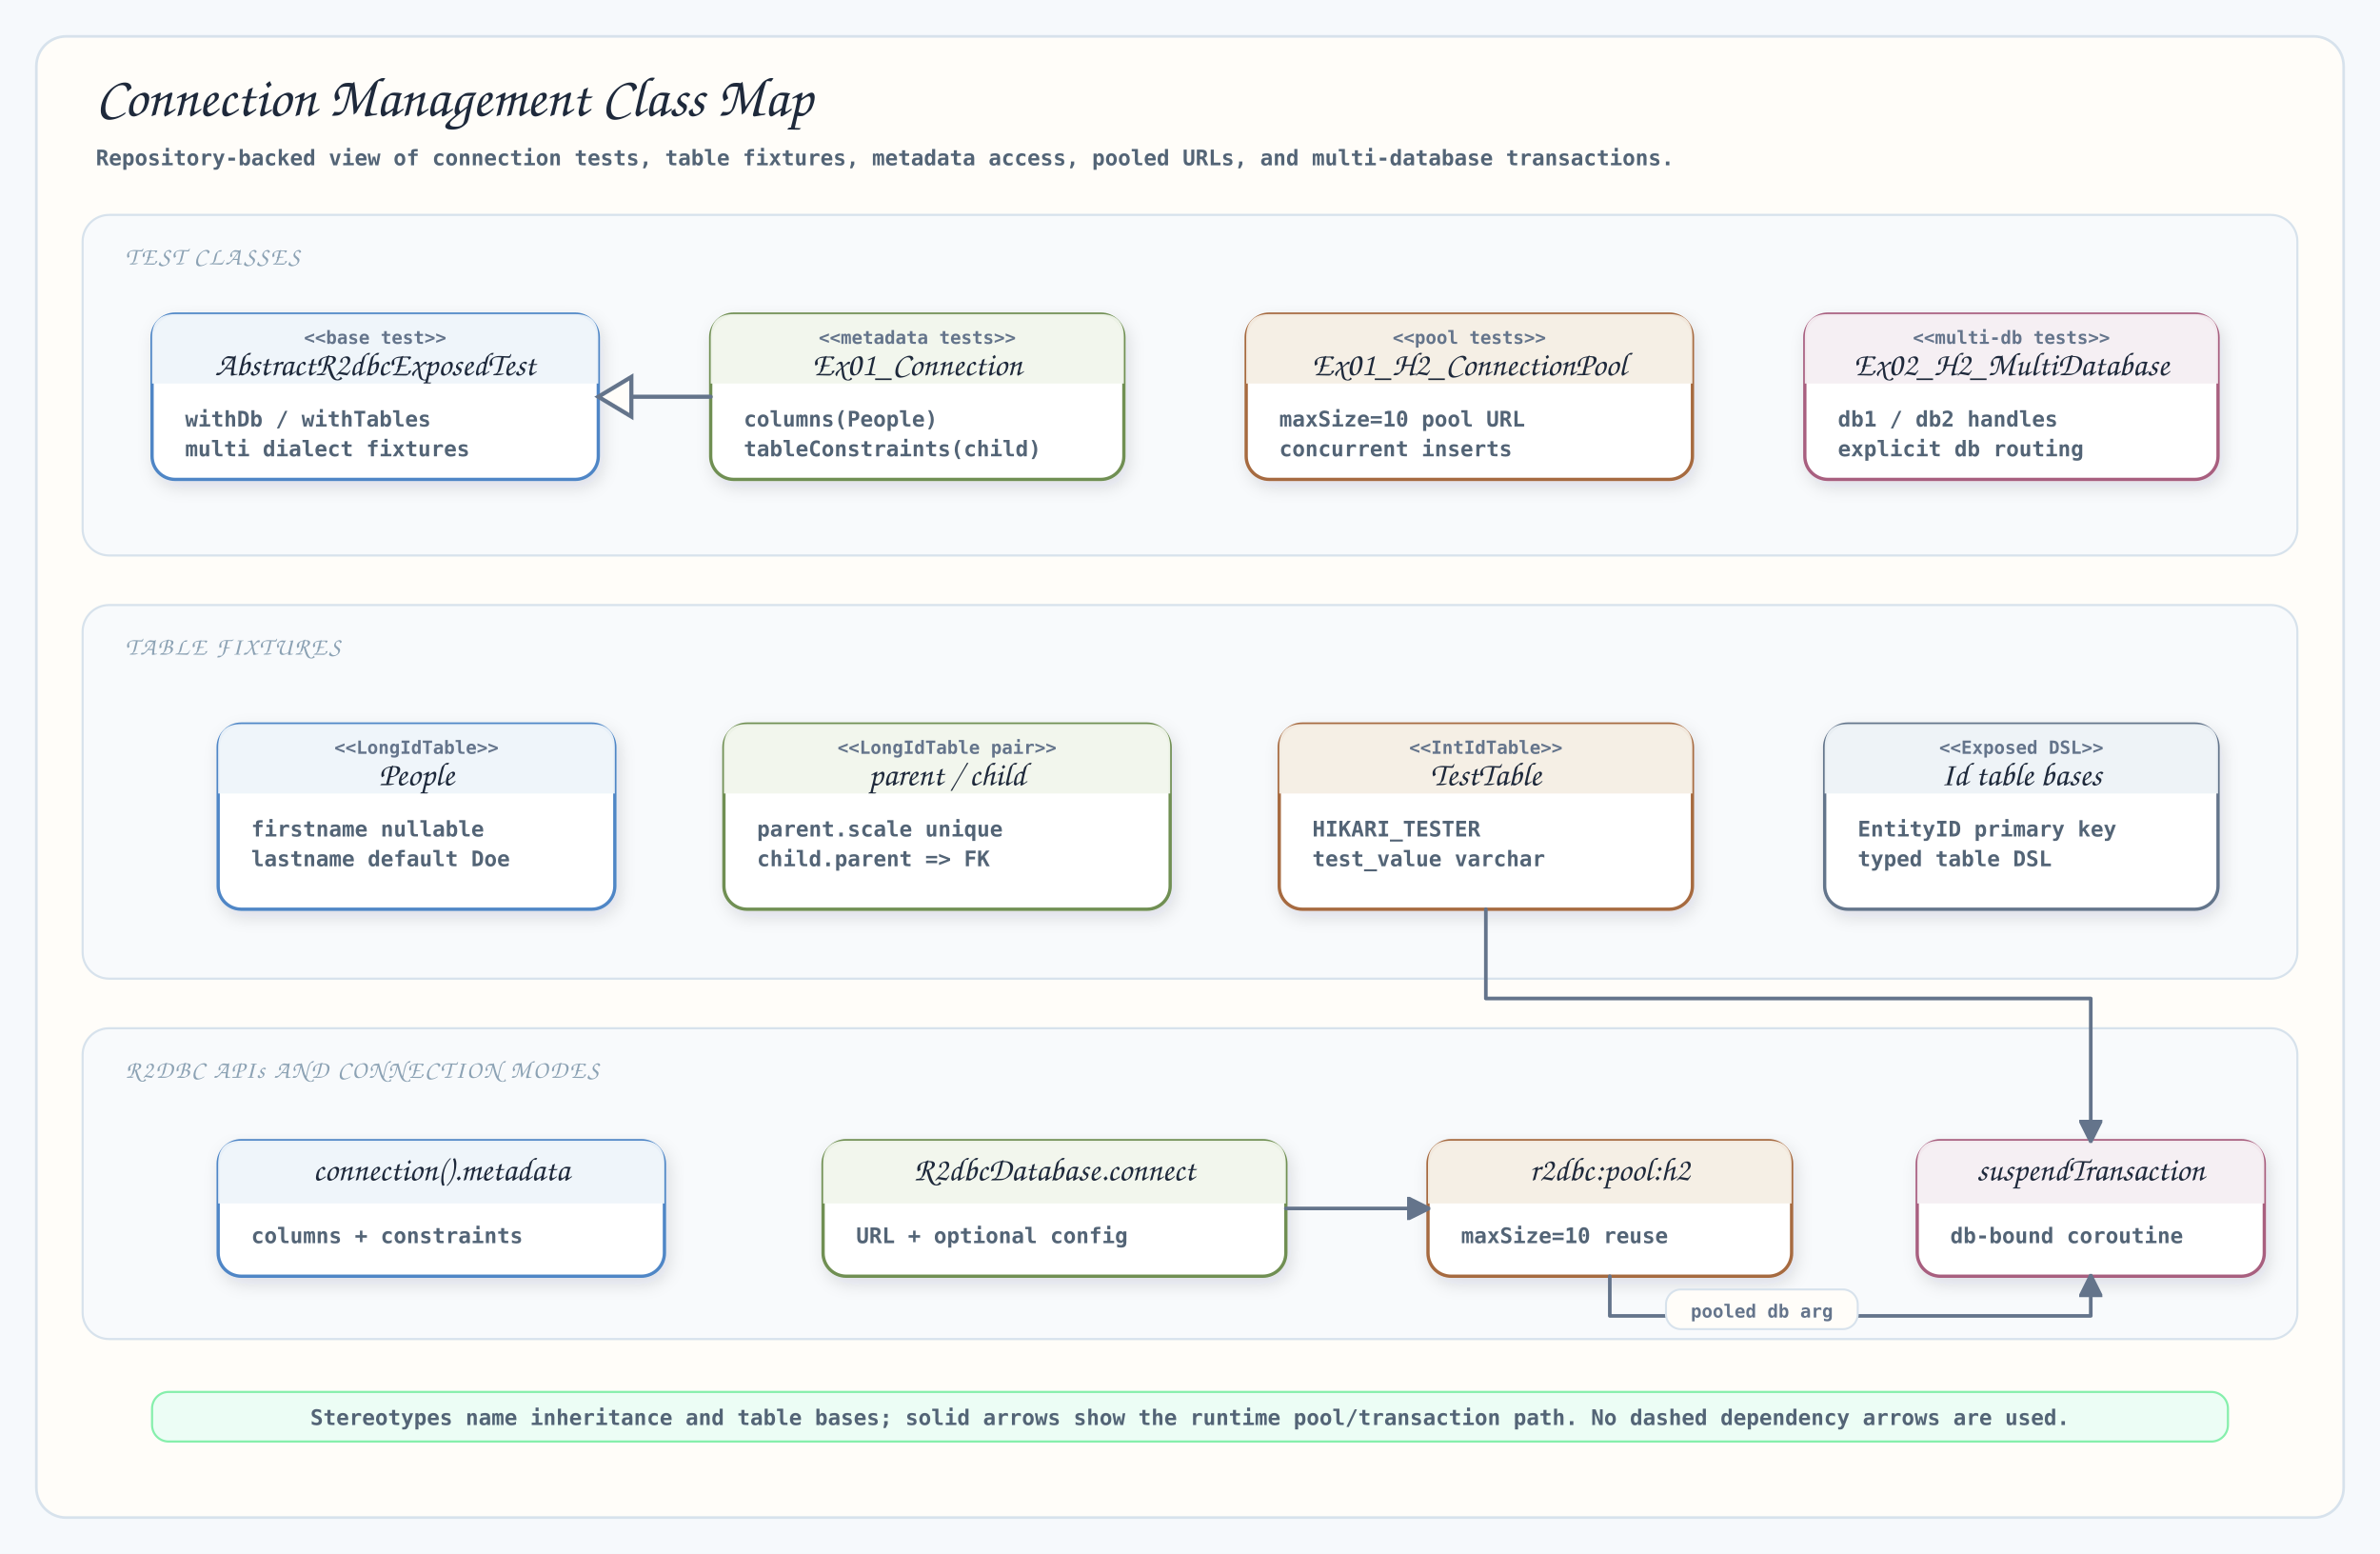
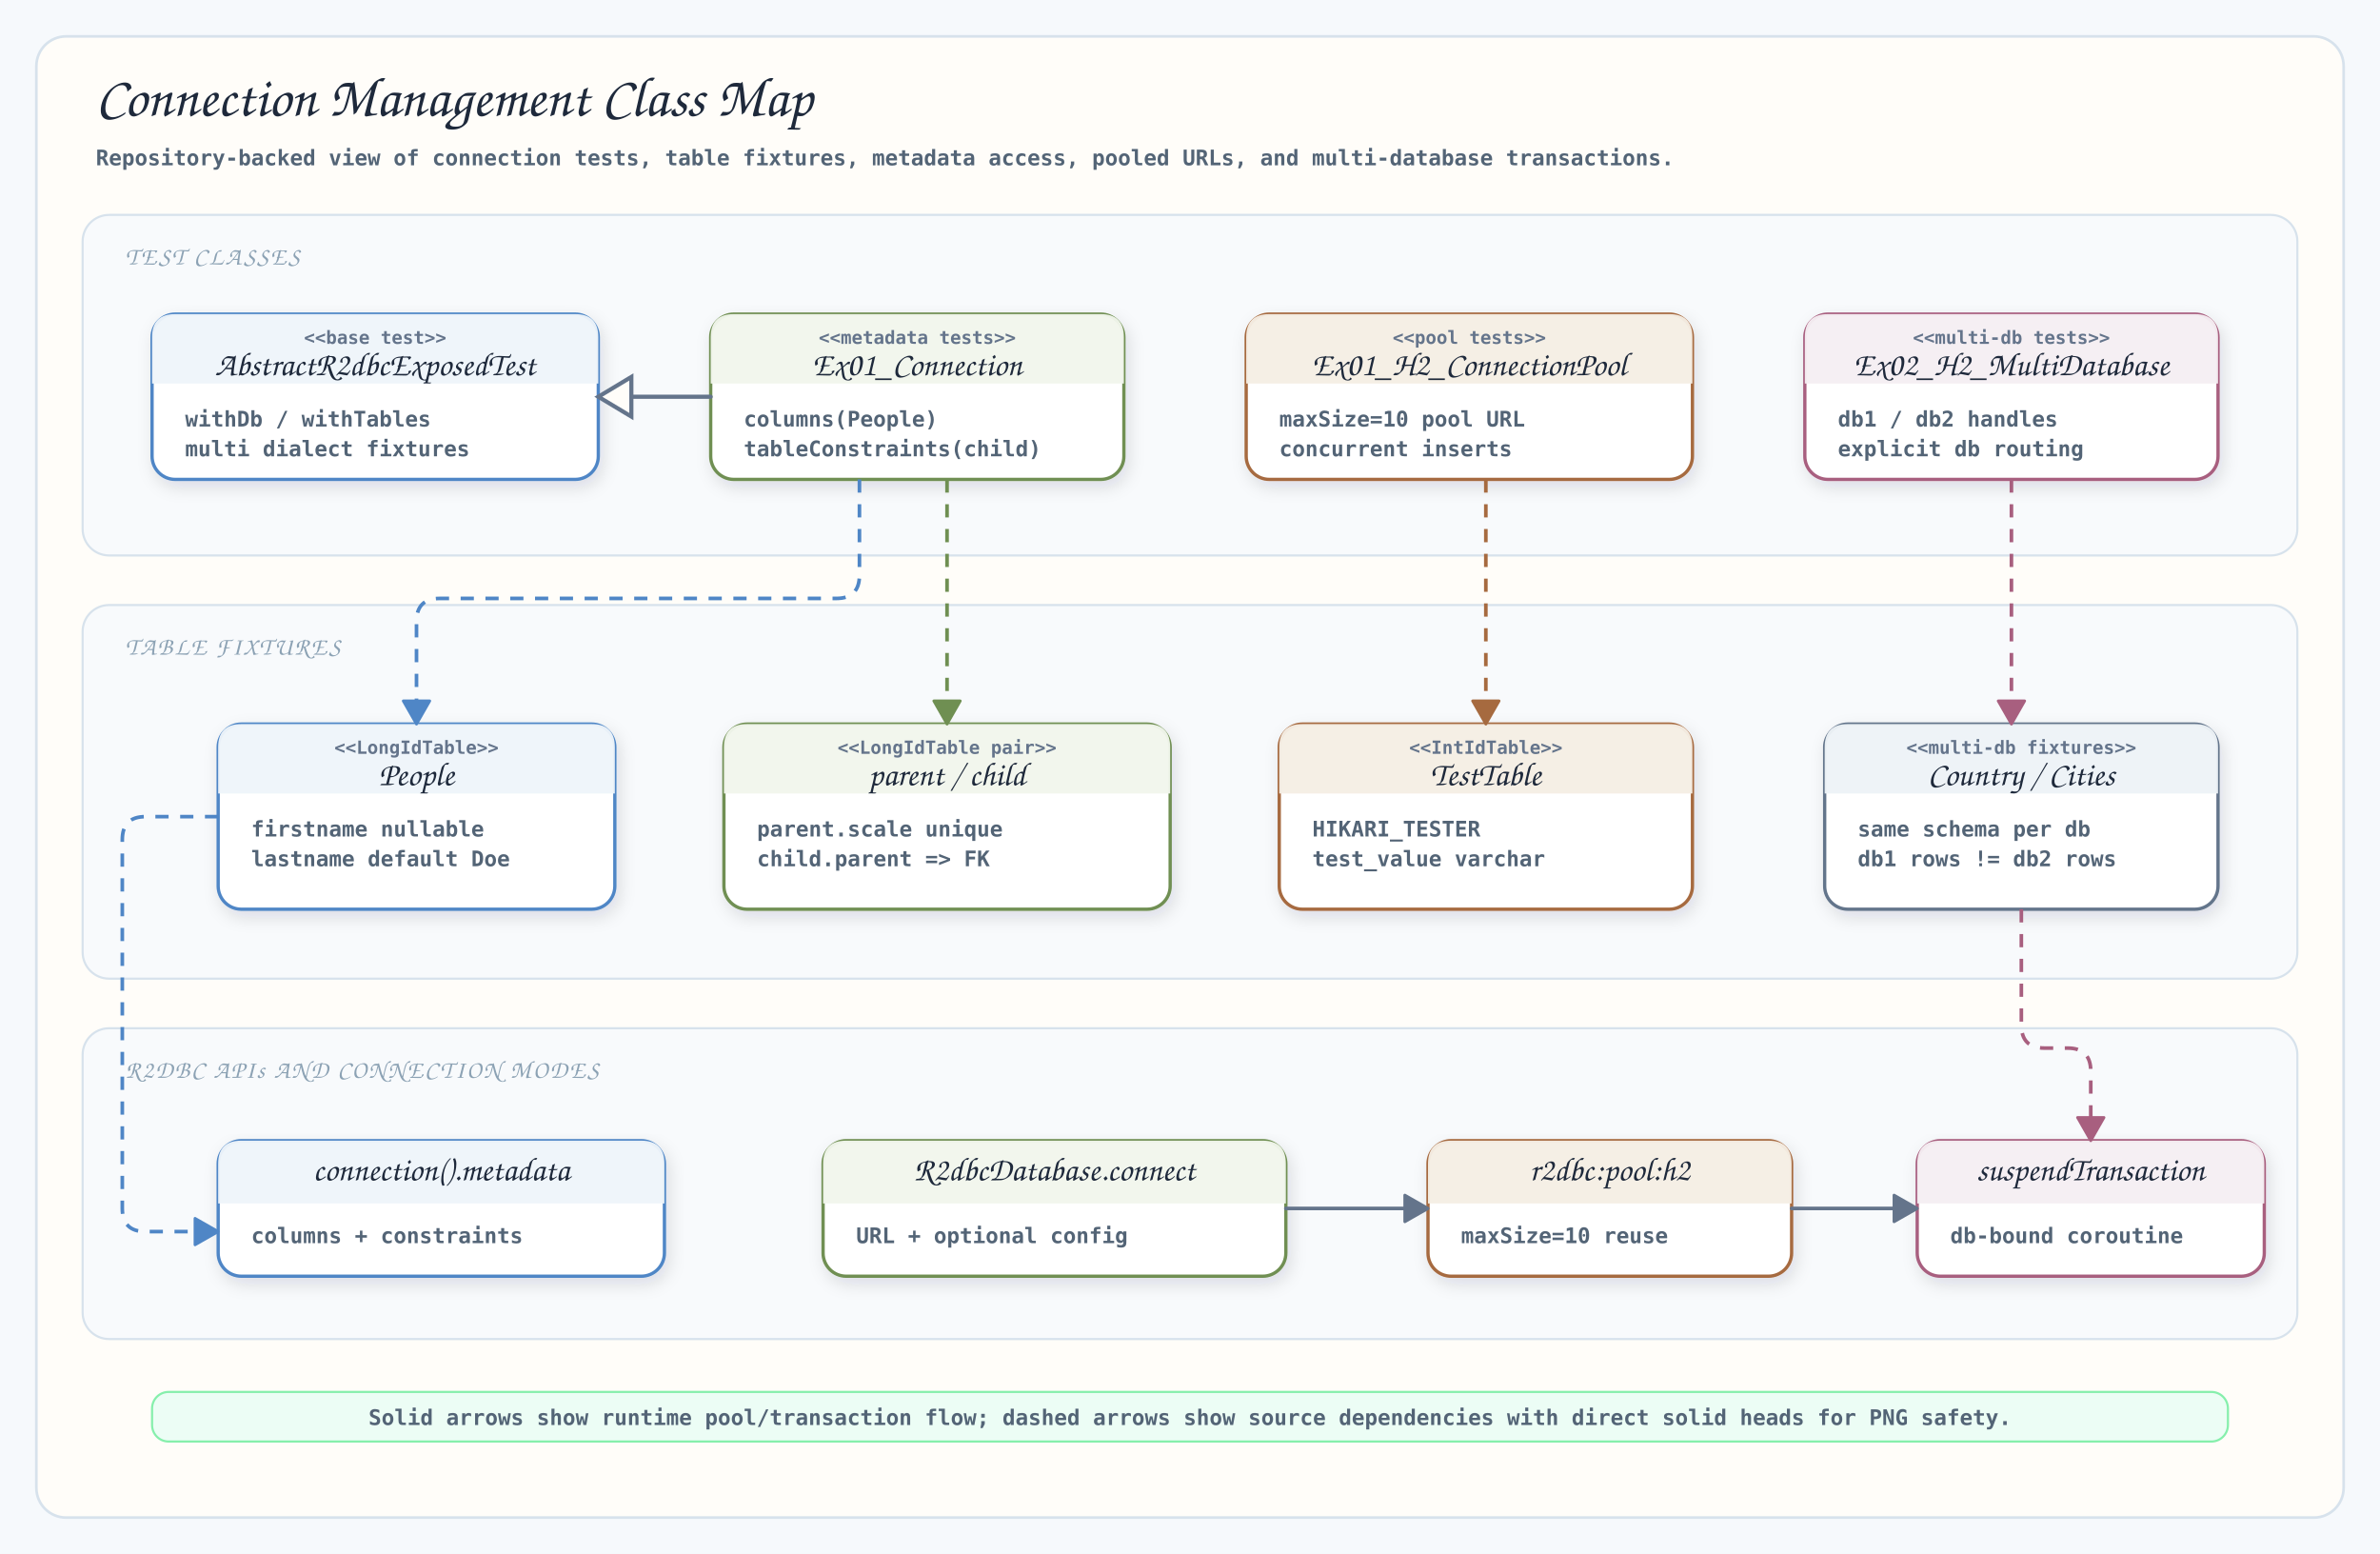
<svg xmlns="http://www.w3.org/2000/svg" viewBox="0 0 1440 940" width="1440" height="940" role="img" aria-label="Exposed R2DBC connection management class map">
  <defs>
    <filter id="shadow" x="-10%" y="-10%" width="120%" height="130%">
      <feDropShadow dx="2" dy="4" stdDeviation="5" flood-color="#1f2937" flood-opacity="0.12" />
    </filter>
    <style>
      .canvas{fill:#f6f9fc}
      .frame{fill:#fffdf9;stroke:#d7e2ec;stroke-width:1.6}
      .lane{fill:#f8fafc;stroke:#d7e2ec;stroke-width:1.3}
      .card{filter:url(#shadow)}
      .header{opacity:.96}
      .title{font-family:"Architects Daughter","Comic Sans MS",cursive;font-size:34px;fill:#1e293b}
      .subtitle,.detail,.note{font-family:"Comic Mono","SFMono-Regular",monospace;font-size:13px;fill:#536476;font-weight:700}
      .tiny{font-family:"Comic Mono","SFMono-Regular",monospace;font-size:11px;fill:#64748b;font-weight:700}
      .laneTitle{font-family:"Architects Daughter","Comic Sans MS",cursive;font-size:15px;letter-spacing:.08em;fill:#8ca2b4}
      .cardTitle{font-family:"Architects Daughter","Comic Sans MS",cursive;font-size:20px;fill:#1e293b}
      .connector{fill:none;stroke:#64748b;stroke-width:2.4;stroke-linecap:round;stroke-linejoin:round}
-       .use{fill:none;stroke:#64748b;stroke-width:2.2;stroke-linecap:round;stroke-linejoin:round;marker-end:url(#solidArrow)}
+       .use{fill:none;stroke:#64748b;stroke-width:2.2;stroke-linecap:round;stroke-linejoin:round}
+       .dep{fill:none;stroke-width:2.2;stroke-dasharray:8 7;stroke-linecap:butt;stroke-linejoin:round}
      .inherit{fill:none;stroke:#64748b;stroke-width:2.5;stroke-linecap:round;stroke-linejoin:round}
      .hollow{fill:#fffdf9;stroke:#64748b;stroke-width:2.5}
      .labelPill{fill:#fffdf9;stroke:#d7e2ec;stroke-width:1.2}
      .noteBox{fill:#ecfdf5;stroke:#86efac;stroke-width:1.3}
    </style>
-     <marker id="solidArrow" viewBox="0 0 10 10" refX="9" refY="5" markerWidth="14" markerHeight="14" markerUnits="userSpaceOnUse" orient="auto">
-       <path d="M 0 0 L 10 5 L 0 10 Z" fill="#64748b" stroke="#64748b" stroke-dasharray="none" style="stroke-dasharray:none!important" />
-     </marker>
  </defs>
  <rect width="1440" height="940" class="canvas" />
  <rect x="22" y="22" width="1396" height="896" rx="18" class="frame" />
  <text x="58" y="70" class="title" text-anchor="start">Connection Management Class Map</text>
  <text x="58" y="100" class="subtitle" text-anchor="start">Repository-backed view of connection tests, table fixtures, metadata access, pooled URLs, and multi-database transactions.</text>
  <rect x="50" y="130" width="1340" height="206" rx="16" class="lane" />
  <text x="76" y="160" class="laneTitle" text-anchor="start">TEST CLASSES</text>
  <rect x="50" y="366" width="1340" height="226" rx="16" class="lane" />
  <text x="76" y="396" class="laneTitle" text-anchor="start">TABLE FIXTURES</text>
  <rect x="50" y="622" width="1340" height="188" rx="16" class="lane" />
  <text x="76" y="652" class="laneTitle" text-anchor="start">R2DBC APIs AND CONNECTION MODES</text>
  <g data-card="AbstractR2dbcExposedTest" data-x="92" data-y="190" data-width="270" data-height="100">
    <rect x="92" y="190" width="270" height="100" rx="14" fill="#ffffff" stroke="#4f86c6" stroke-width="2" class="card" />
    <path class="header" d="M92,232 L92,204 Q92,190 106,190 L348,190 Q362,190 362,204 L362,232 Z" fill="#eef5fa" />
    <text x="227" y="208" class="tiny" text-anchor="middle">&lt;&lt;base test&gt;&gt;</text>
    <text x="227" y="227" class="cardTitle" text-anchor="middle">AbstractR2dbcExposedTest</text>
    <text x="112" y="258" class="detail" text-anchor="start">withDb / withTables</text>
    <text x="112" y="276" class="detail" text-anchor="start">multi dialect fixtures</text>
  </g>
  <g data-card="Ex01_Connection" data-x="430" data-y="190" data-width="250" data-height="100">
    <rect x="430" y="190" width="250" height="100" rx="14" fill="#ffffff" stroke="#6f8f52" stroke-width="2" class="card" />
    <path class="header" d="M430,232 L430,204 Q430,190 444,190 L666,190 Q680,190 680,204 L680,232 Z" fill="#f1f6ec" />
    <text x="555" y="208" class="tiny" text-anchor="middle">&lt;&lt;metadata tests&gt;&gt;</text>
    <text x="555" y="227" class="cardTitle" text-anchor="middle">Ex01_Connection</text>
    <text x="450" y="258" class="detail" text-anchor="start">columns(People)</text>
    <text x="450" y="276" class="detail" text-anchor="start">tableConstraints(child)</text>
  </g>
  <g data-card="Ex01_H2_ConnectionPool" data-x="754" data-y="190" data-width="270" data-height="100">
    <rect x="754" y="190" width="270" height="100" rx="14" fill="#ffffff" stroke="#a66a3f" stroke-width="2" class="card" />
    <path class="header" d="M754,232 L754,204 Q754,190 768,190 L1010,190 Q1024,190 1024,204 L1024,232 Z" fill="#f5eee4" />
    <text x="889" y="208" class="tiny" text-anchor="middle">&lt;&lt;pool tests&gt;&gt;</text>
    <text x="889" y="227" class="cardTitle" text-anchor="middle">Ex01_H2_ConnectionPool</text>
    <text x="774" y="258" class="detail" text-anchor="start">maxSize=10 pool URL</text>
    <text x="774" y="276" class="detail" text-anchor="start">concurrent inserts</text>
  </g>
  <g data-card="Ex02_H2_MultiDatabase" data-x="1092" data-y="190" data-width="250" data-height="100">
    <rect x="1092" y="190" width="250" height="100" rx="14" fill="#ffffff" stroke="#a85f7f" stroke-width="2" class="card" />
    <path class="header" d="M1092,232 L1092,204 Q1092,190 1106,190 L1328,190 Q1342,190 1342,204 L1342,232 Z" fill="#f5eef2" />
    <text x="1217" y="208" class="tiny" text-anchor="middle">&lt;&lt;multi-db tests&gt;&gt;</text>
    <text x="1217" y="227" class="cardTitle" text-anchor="middle">Ex02_H2_MultiDatabase</text>
    <text x="1112" y="258" class="detail" text-anchor="start">db1 / db2 handles</text>
    <text x="1112" y="276" class="detail" text-anchor="start">explicit db routing</text>
  </g>
  <g data-card="People" data-x="132" data-y="438" data-width="240" data-height="112">
    <rect x="132" y="438" width="240" height="112" rx="14" fill="#ffffff" stroke="#4f86c6" stroke-width="2" class="card" />
    <path class="header" d="M132,480 L132,452 Q132,438 146,438 L358,438 Q372,438 372,452 L372,480 Z" fill="#eef5fa" />
    <text x="252" y="456" class="tiny" text-anchor="middle">&lt;&lt;LongIdTable&gt;&gt;</text>
    <text x="252" y="475" class="cardTitle" text-anchor="middle">People</text>
    <text x="152" y="506" class="detail" text-anchor="start">firstname nullable</text>
    <text x="152" y="524" class="detail" text-anchor="start">lastname default Doe</text>
  </g>
  <g data-card="parent / child" data-x="438" data-y="438" data-width="270" data-height="112">
    <rect x="438" y="438" width="270" height="112" rx="14" fill="#ffffff" stroke="#6f8f52" stroke-width="2" class="card" />
    <path class="header" d="M438,480 L438,452 Q438,438 452,438 L694,438 Q708,438 708,452 L708,480 Z" fill="#f1f6ec" />
    <text x="573" y="456" class="tiny" text-anchor="middle">&lt;&lt;LongIdTable pair&gt;&gt;</text>
    <text x="573" y="475" class="cardTitle" text-anchor="middle">parent / child</text>
    <text x="458" y="506" class="detail" text-anchor="start">parent.scale unique</text>
    <text x="458" y="524" class="detail" text-anchor="start">child.parent =&gt; FK</text>
  </g>
  <g data-card="TestTable" data-x="774" data-y="438" data-width="250" data-height="112">
    <rect x="774" y="438" width="250" height="112" rx="14" fill="#ffffff" stroke="#a66a3f" stroke-width="2" class="card" />
    <path class="header" d="M774,480 L774,452 Q774,438 788,438 L1010,438 Q1024,438 1024,452 L1024,480 Z" fill="#f5eee4" />
    <text x="899" y="456" class="tiny" text-anchor="middle">&lt;&lt;IntIdTable&gt;&gt;</text>
    <text x="899" y="475" class="cardTitle" text-anchor="middle">TestTable</text>
    <text x="794" y="506" class="detail" text-anchor="start">HIKARI_TESTER</text>
    <text x="794" y="524" class="detail" text-anchor="start">test_value varchar</text>
  </g>
-   <g data-card="IntIdTable / LongIdTable" data-x="1104" data-y="438" data-width="238" data-height="112">
+   <g data-card="CountryTable / Cities" data-x="1104" data-y="438" data-width="238" data-height="112">
    <rect x="1104" y="438" width="238" height="112" rx="14" fill="#ffffff" stroke="#64748b" stroke-width="2" class="card" />
    <path class="header" d="M1104,480 L1104,452 Q1104,438 1118,438 L1328,438 Q1342,438 1342,452 L1342,480 Z" fill="#edf2f7" />
-     <text x="1223" y="456" class="tiny" text-anchor="middle">&lt;&lt;Exposed DSL&gt;&gt;</text>
-     <text x="1223" y="475" class="cardTitle" text-anchor="middle">Id table bases</text>
-     <text x="1124" y="506" class="detail" text-anchor="start">EntityID primary key</text>
-     <text x="1124" y="524" class="detail" text-anchor="start">typed table DSL</text>
+     <text x="1223" y="456" class="tiny" text-anchor="middle">&lt;&lt;multi-db fixtures&gt;&gt;</text>
+     <text x="1223" y="475" class="cardTitle" text-anchor="middle">Country / Cities</text>
+     <text x="1124" y="506" class="detail" text-anchor="start">same schema per db</text>
+     <text x="1124" y="524" class="detail" text-anchor="start">db1 rows != db2 rows</text>
  </g>
  <g data-card="connection metadata" data-x="132" data-y="690" data-width="270" data-height="82">
    <rect x="132" y="690" width="270" height="82" rx="14" fill="#ffffff" stroke="#4f86c6" stroke-width="2" class="card" />
    <path class="header" d="M132,728 L132,704 Q132,690 146,690 L388,690 Q402,690 402,704 L402,728 Z" fill="#eef5fa" />
    <text x="267" y="714" class="cardTitle" text-anchor="middle">connection().metadata</text>
    <text x="152" y="752" class="detail" text-anchor="start">columns + constraints</text>
  </g>
  <g data-card="R2dbcDatabase.connect" data-x="498" data-y="690" data-width="280" data-height="82">
    <rect x="498" y="690" width="280" height="82" rx="14" fill="#ffffff" stroke="#6f8f52" stroke-width="2" class="card" />
    <path class="header" d="M498,728 L498,704 Q498,690 512,690 L764,690 Q778,690 778,704 L778,728 Z" fill="#f1f6ec" />
    <text x="638" y="714" class="cardTitle" text-anchor="middle">R2dbcDatabase.connect</text>
    <text x="518" y="752" class="detail" text-anchor="start">URL + optional config</text>
  </g>
  <g data-card="pool URL" data-x="864" data-y="690" data-width="220" data-height="82">
    <rect x="864" y="690" width="220" height="82" rx="14" fill="#ffffff" stroke="#a66a3f" stroke-width="2" class="card" />
    <path class="header" d="M864,728 L864,704 Q864,690 878,690 L1070,690 Q1084,690 1084,704 L1084,728 Z" fill="#f5eee4" />
    <text x="974" y="714" class="cardTitle" text-anchor="middle">r2dbc:pool:h2</text>
    <text x="884" y="752" class="detail" text-anchor="start">maxSize=10 reuse</text>
  </g>
  <g data-card="suspendTransaction" data-x="1160" data-y="690" data-width="210" data-height="82">
    <rect x="1160" y="690" width="210" height="82" rx="14" fill="#ffffff" stroke="#a85f7f" stroke-width="2" class="card" />
    <path class="header" d="M1160,728 L1160,704 Q1160,690 1174,690 L1356,690 Q1370,690 1370,704 L1370,728 Z" fill="#f5eef2" />
    <text x="1265" y="714" class="cardTitle" text-anchor="middle">suspendTransaction</text>
    <text x="1180" y="752" class="detail" text-anchor="start">db-bound coroutine</text>
  </g>
-   <path class="inherit" data-connector="inherit-ex01" d="M 430 240 L 378 240" />
+   <path class="inherit" data-connector="connector-inherit-ex01" d="M 430 240 L 378 240" />
  <path class="hollow" d="M 362 240 L 382 228 L 382 252 Z" />
-   <path class="use" data-connector="pool-url" d="M 778 731 L 864 731" />
-   <path class="use" data-connector="pool-transaction" d="M 974 772 L 974 796 L 1265 796 L 1265 772" />
-   <rect x="1008" y="780" width="116" height="24" rx="9" class="labelPill" />
-   <text x="1066" y="797" class="tiny" text-anchor="middle">pooled db arg</text>
-   <path class="use" data-connector="testtable-transaction" d="M 899 550 L 899 604 L 1265 604 L 1265 690" />
+   <path class="dep" data-connector="dependency-ex01-people" d="M 520 290 V 348 Q 520 362 506 362 H 266 Q 252 362 252 376 V 424" stroke="#4f86c6" />
+   <polygon points="252,438 244,424 260,424" fill="#4f86c6" stroke="#4f86c6" stroke-width="1.7" stroke-linejoin="round" stroke-dasharray="none" style="stroke-dasharray:none!important" />
+   <path class="dep" data-connector="dependency-ex01-parent-child" d="M 573 290 V 424" stroke="#6f8f52" />
+   <polygon points="573,438 565,424 581,424" fill="#6f8f52" stroke="#6f8f52" stroke-width="1.7" stroke-linejoin="round" stroke-dasharray="none" style="stroke-dasharray:none!important" />
+   <path class="dep" data-connector="dependency-pool-testtable" d="M 899 290 V 424" stroke="#a66a3f" />
+   <polygon points="899,438 891,424 907,424" fill="#a66a3f" stroke="#a66a3f" stroke-width="1.7" stroke-linejoin="round" stroke-dasharray="none" style="stroke-dasharray:none!important" />
+   <path class="dep" data-connector="dependency-multidb-fixtures" d="M 1217 290 V 424" stroke="#a85f7f" />
+   <polygon points="1217,438 1209,424 1225,424" fill="#a85f7f" stroke="#a85f7f" stroke-width="1.7" stroke-linejoin="round" stroke-dasharray="none" style="stroke-dasharray:none!important" />
+   <path class="use" data-connector="flow-connect-pool-url" d="M 778 731 H 850" />
+   <polygon points="864,731 850,723 850,739" fill="#64748b" stroke="#64748b" stroke-width="1.8" stroke-linejoin="round" stroke-dasharray="none" style="stroke-dasharray:none!important" />
+   <path class="use" data-connector="flow-pool-to-transaction" d="M 1084 731 H 1146" />
+   <polygon points="1160,731 1146,723 1146,739" fill="#64748b" stroke="#64748b" stroke-width="1.8" stroke-linejoin="round" stroke-dasharray="none" style="stroke-dasharray:none!important" />
+   <path class="dep" data-connector="dependency-metadata-api" d="M 132 494 H 88 Q 74 494 74 508 V 731 Q 74 745 88 745 H 118" stroke="#4f86c6" />
+   <polygon points="132,745 118,737 118,753" fill="#4f86c6" stroke="#4f86c6" stroke-width="1.7" stroke-linejoin="round" stroke-dasharray="none" style="stroke-dasharray:none!important" />
+   <path class="dep" data-connector="dependency-multidb-suspend" d="M 1223 550 V 620 Q 1223 634 1237 634 H 1251 Q 1265 634 1265 648 V 676" stroke="#a85f7f" />
+   <polygon points="1265,690 1257,676 1273,676" fill="#a85f7f" stroke="#a85f7f" stroke-width="1.7" stroke-linejoin="round" stroke-dasharray="none" style="stroke-dasharray:none!important" />
  <rect x="92" y="842" width="1256" height="30" rx="10" class="noteBox" />
-   <text x="720" y="862" class="note" text-anchor="middle">Stereotypes name inheritance and table bases; solid arrows show the runtime pool/transaction path. No dashed dependency arrows are used.</text>
+   <text x="720" y="862" class="note" text-anchor="middle">Solid arrows show runtime pool/transaction flow; dashed arrows show source dependencies with direct solid heads for PNG safety.</text>
</svg>
